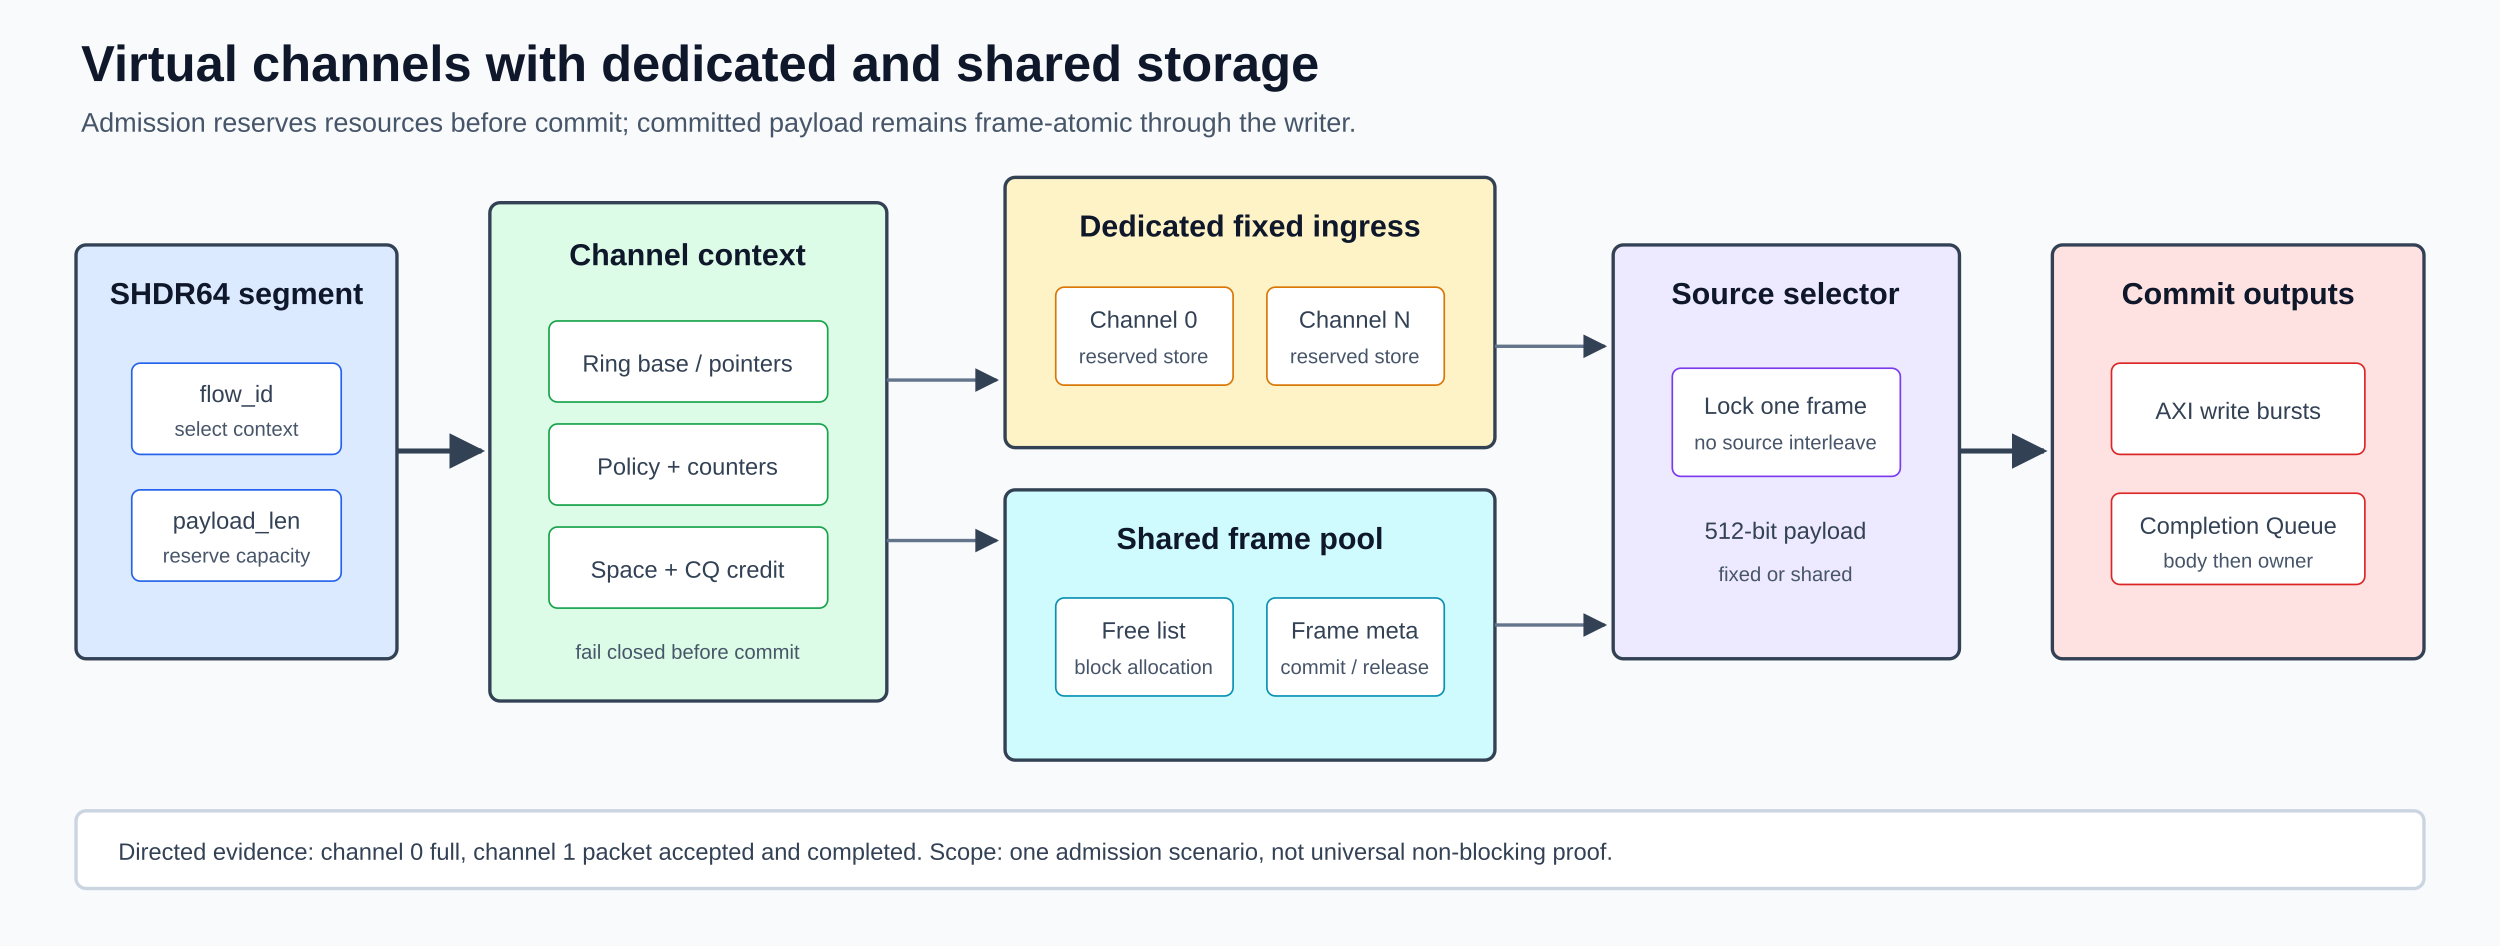
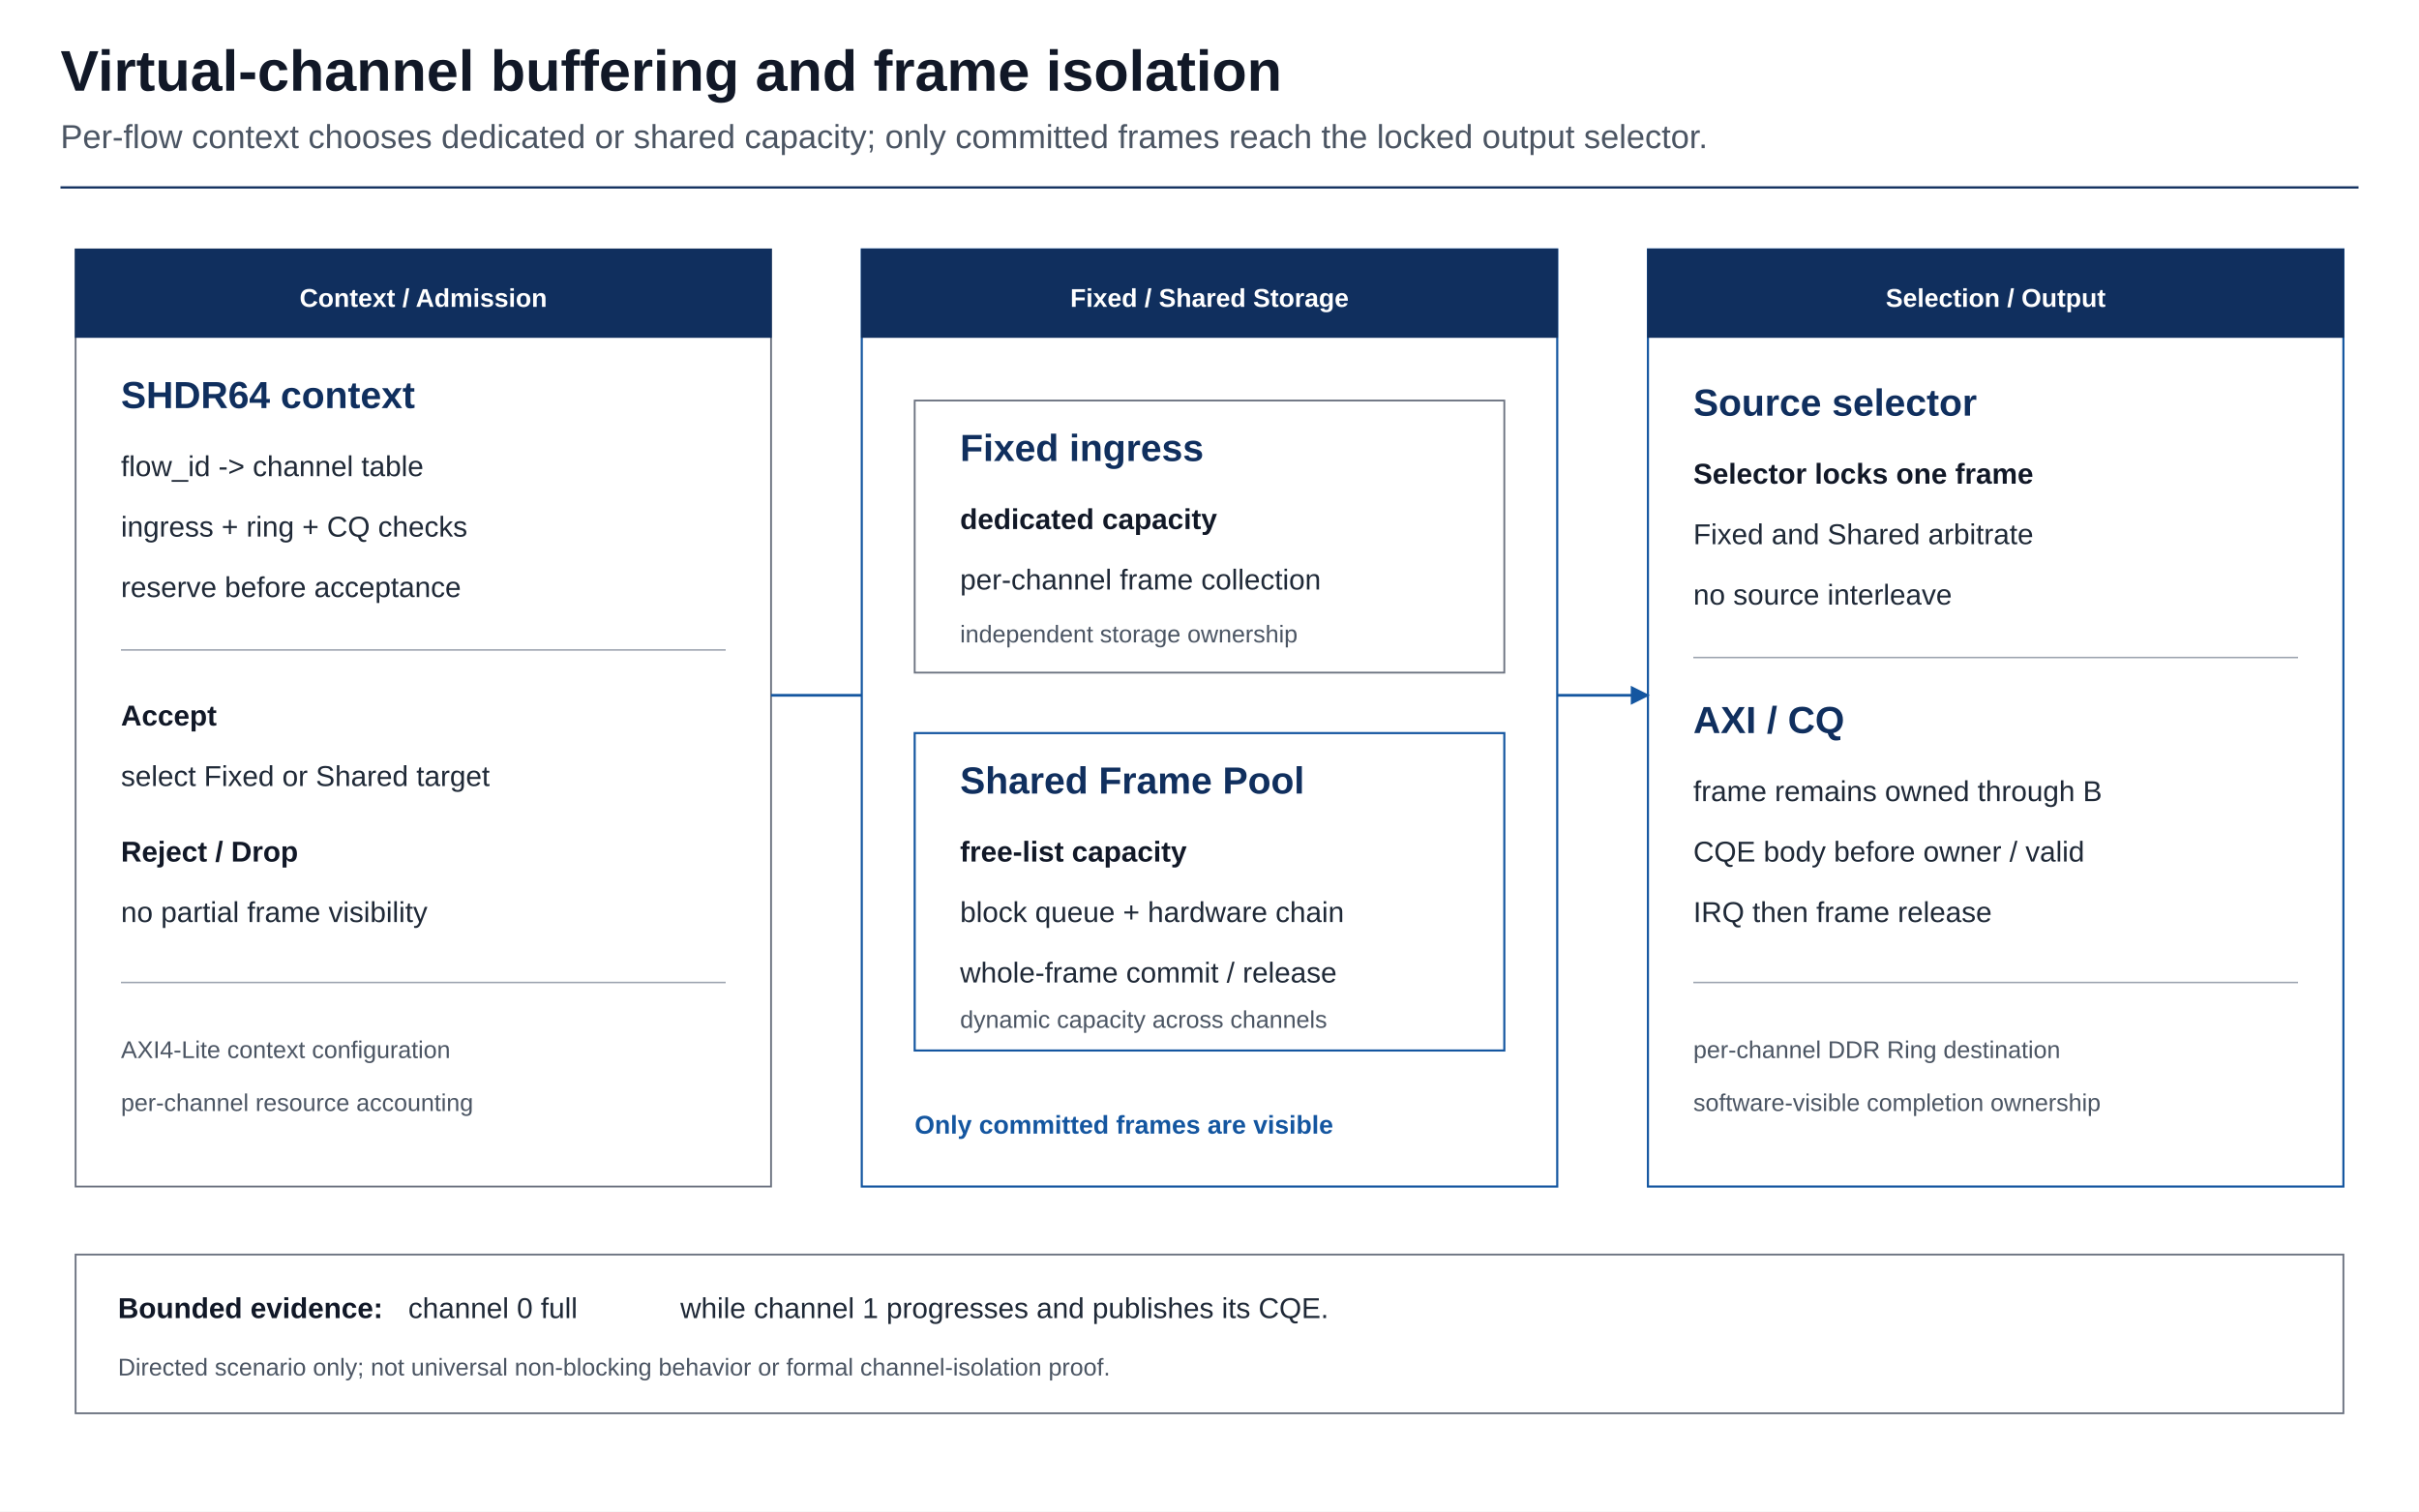
- <svg xmlns="http://www.w3.org/2000/svg" width="1480" height="560" viewBox="0 0 1480 560" role="img" aria-labelledby="title desc">
+ <svg xmlns="http://www.w3.org/2000/svg" width="1600" height="1000" viewBox="0 0 1600 1000" preserveAspectRatio="xMidYMid meet" role="img" aria-labelledby="title desc" data-theme-contract="mrtc-engineering-report">
  <defs>
-     <marker id="arrow2" viewBox="0 0 10 10" refX="9" refY="5" markerWidth="7" markerHeight="7" orient="auto">
-       <path d="M0 0 L10 5 L0 10 z" fill="#334155" />
+     <marker id="arrow" viewBox="0 0 10 10" refX="9" refY="5" markerWidth="7" markerHeight="7" orient="auto">
+       <path d="M0 0 L10 5 L0 10 z" fill="#6b7280" />
    </marker>
-     <style>
-       .title{font:700 30px Arial,sans-serif;fill:#0f172a}.subtitle{font:400 16px Arial,sans-serif;fill:#475569}.heading{font:700 18px Arial,sans-serif;fill:#0f172a}.body{font:400 14px Arial,sans-serif;fill:#334155}.tiny{font:400 12px Arial,sans-serif;fill:#475569}.box{stroke:#334155;stroke-width:2}.flow{stroke:#334155;stroke-width:3;fill:none;marker-end:url(#arrow2)}.thin{stroke:#64748b;stroke-width:2;fill:none;marker-end:url(#arrow2)}
-     </style>
+     <marker id="arrow-blue" viewBox="0 0 10 10" refX="9" refY="5" markerWidth="7" markerHeight="7" orient="auto">
+       <path d="M0 0 L10 5 L0 10 z" fill="#1456a0" />
+     </marker>
  </defs>
-   <rect width="1480" height="560" fill="#f8fafc" />
-   <text x="48" y="48" class="title">Virtual channels with dedicated and shared storage</text>
-   <text x="48" y="78" class="subtitle">Admission reserves resources before commit; committed payload remains frame-atomic through the writer.</text>
-   <rect x="45" y="145" width="190" height="245" rx="6" class="box" fill="#dbeafe" />
-   <text x="140" y="180" text-anchor="middle" class="heading">SHDR64 segment</text>
-   <rect x="78" y="215" width="124" height="54" rx="5" fill="#fff" stroke="#2563eb" />
-   <text x="140" y="238" text-anchor="middle" class="body">flow_id</text>
-   <text x="140" y="258" text-anchor="middle" class="tiny">select context</text>
-   <rect x="78" y="290" width="124" height="54" rx="5" fill="#fff" stroke="#2563eb" />
-   <text x="140" y="313" text-anchor="middle" class="body">payload_len</text>
-   <text x="140" y="333" text-anchor="middle" class="tiny">reserve capacity</text>
-   <path d="M235 267 H285" class="flow" />
-   <rect x="290" y="120" width="235" height="295" rx="6" class="box" fill="#dcfce7" />
-   <text x="407" y="157" text-anchor="middle" class="heading">Channel context</text>
-   <rect x="325" y="190" width="165" height="48" rx="5" fill="#fff" stroke="#16a34a" />
-   <text x="407" y="220" text-anchor="middle" class="body">Ring base / pointers</text>
-   <rect x="325" y="251" width="165" height="48" rx="5" fill="#fff" stroke="#16a34a" />
-   <text x="407" y="281" text-anchor="middle" class="body">Policy + counters</text>
-   <rect x="325" y="312" width="165" height="48" rx="5" fill="#fff" stroke="#16a34a" />
-   <text x="407" y="342" text-anchor="middle" class="body">Space + CQ credit</text>
-   <text x="407" y="390" text-anchor="middle" class="tiny">fail closed before commit</text>
-   <path d="M525 225 H590" class="thin" />
-   <path d="M525 320 H590" class="thin" />
-   <rect x="595" y="105" width="290" height="160" rx="6" class="box" fill="#fef3c7" />
-   <text x="740" y="140" text-anchor="middle" class="heading">Dedicated fixed ingress</text>
-   <rect x="625" y="170" width="105" height="58" rx="5" fill="#fff" stroke="#d97706" />
-   <text x="677" y="194" text-anchor="middle" class="body">Channel 0</text>
-   <text x="677" y="215" text-anchor="middle" class="tiny">reserved store</text>
-   <rect x="750" y="170" width="105" height="58" rx="5" fill="#fff" stroke="#d97706" />
-   <text x="802" y="194" text-anchor="middle" class="body">Channel N</text>
-   <text x="802" y="215" text-anchor="middle" class="tiny">reserved store</text>
-   <rect x="595" y="290" width="290" height="160" rx="6" class="box" fill="#cffafe" />
-   <text x="740" y="325" text-anchor="middle" class="heading">Shared frame pool</text>
-   <rect x="625" y="354" width="105" height="58" rx="5" fill="#fff" stroke="#0891b2" />
-   <text x="677" y="378" text-anchor="middle" class="body">Free list</text>
-   <text x="677" y="399" text-anchor="middle" class="tiny">block allocation</text>
-   <rect x="750" y="354" width="105" height="58" rx="5" fill="#fff" stroke="#0891b2" />
-   <text x="802" y="378" text-anchor="middle" class="body">Frame meta</text>
-   <text x="802" y="399" text-anchor="middle" class="tiny">commit / release</text>
-   <path d="M885 205 H950" class="thin" />
-   <path d="M885 370 H950" class="thin" />
-   <rect x="955" y="145" width="205" height="245" rx="6" class="box" fill="#ede9fe" />
-   <text x="1057" y="180" text-anchor="middle" class="heading">Source selector</text>
-   <rect x="990" y="218" width="135" height="64" rx="5" fill="#fff" stroke="#7c3aed" />
-   <text x="1057" y="245" text-anchor="middle" class="body">Lock one frame</text>
-   <text x="1057" y="266" text-anchor="middle" class="tiny">no source interleave</text>
-   <text x="1057" y="319" text-anchor="middle" class="body">512-bit payload</text>
-   <text x="1057" y="344" text-anchor="middle" class="tiny">fixed or shared</text>
-   <path d="M1160 267 H1210" class="flow" />
-   <rect x="1215" y="145" width="220" height="245" rx="6" class="box" fill="#fee2e2" />
-   <text x="1325" y="180" text-anchor="middle" class="heading">Commit outputs</text>
-   <rect x="1250" y="215" width="150" height="54" rx="5" fill="#fff" stroke="#dc2626" />
-   <text x="1325" y="248" text-anchor="middle" class="body">AXI write bursts</text>
-   <rect x="1250" y="292" width="150" height="54" rx="5" fill="#fff" stroke="#dc2626" />
-   <text x="1325" y="316" text-anchor="middle" class="body">Completion Queue</text>
-   <text x="1325" y="336" text-anchor="middle" class="tiny">body then owner</text>
-   <rect x="45" y="480" width="1390" height="46" rx="6" fill="#fff" stroke="#cbd5e1" stroke-width="2" />
-   <text x="70" y="509" class="body">Directed evidence: channel 0 full, channel 1 packet accepted and completed. Scope: one admission scenario, not universal non-blocking proof.</text>
+   <style>.title{font:700 38px Arial,Helvetica,sans-serif;fill:#111827}
+     .subtitle{font:400 22px Arial,Helvetica,sans-serif;fill:#4b5563}
+     .panel-title{font:700 25px Arial,Helvetica,sans-serif;fill:#102f5e}
+     .section{font:700 22px Arial,Helvetica,sans-serif;fill:#111827}
+     .body{font:400 19px Arial,Helvetica,sans-serif;fill:#1f2937}
+     .body-bold{font:700 19px Arial,Helvetica,sans-serif;fill:#111827}
+     .metric{font:700 23px Arial,Helvetica,sans-serif;fill:#1456a0}
+     .small{font:400 16px Arial,Helvetica,sans-serif;fill:#4b5563}
+     .foot{font:400 17px Arial,Helvetica,sans-serif;fill:#374151}
+     .table-head{font:700 17px Arial,Helvetica,sans-serif;fill:#ffffff}
+     .table-header{font:700 16px Arial,Helvetica,sans-serif;fill:#111827}
+     .table{font:400 17px Arial,Helvetica,sans-serif;fill:#1f2937}
+     .table-strong{font:700 17px Arial,Helvetica,sans-serif;fill:#1456a0}
+     .rule{stroke:#102f5e;stroke-width:1.5}
+     .thin{stroke:#9ca3af;stroke-width:1}
+     .box{fill:#ffffff;stroke:#6b7280;stroke-width:1.2}
+     .box-blue{fill:#ffffff;stroke:#1456a0;stroke-width:1.4}
+     .panel-header{fill:#102f5e;stroke:#102f5e;stroke-width:1}
+     .flow{fill:none;stroke:#6b7280;stroke-width:1.5;marker-end:url(#arrow)}
+     .flow-blue{fill:none;stroke:#1456a0;stroke-width:1.8;marker-end:url(#arrow-blue)}
+     .flow-return{fill:none;stroke:#1456a0;stroke-width:1.8;marker-end:url(#arrow-blue)}
+     .boundary{fill:none;stroke:#8b9199;stroke-width:1.5;stroke-dasharray:8 6}
+     .orange{fill:#b45309}
+     .green{fill:#047857}</style>
+   <rect width="1600" height="1000" fill="#ffffff" />
+   <g data-layout-region="page-header">
+     <rect data-layout-box="true" x="30" y="18" width="1540" height="112" fill="none" stroke="none" />
+     <text x="40" y="60" class="title">Virtual-channel buffering and frame isolation</text>
+     <text x="40" y="98" class="subtitle">Per-flow context chooses dedicated or shared capacity; only committed frames reach the locked output selector.</text>
+     <line x1="40" y1="124" x2="1560" y2="124" class="rule" />
+   </g>
+   <g data-layout-region="virtual-context">
+     <rect data-layout-box="true" x="50" y="165" width="460" height="620" class="box" />
+     <rect x="50" y="165" width="460" height="58" class="panel-header" />
+     <text x="280" y="203" text-anchor="middle" class="table-head">Context / Admission</text>
+     <text x="80" y="270" class="panel-title">SHDR64 context</text>
+     <text x="80" y="315" class="body">flow_id -&gt; channel table</text>
+     <text x="80" y="355" class="body">ingress + ring + CQ checks</text>
+     <text x="80" y="395" class="body">reserve before acceptance</text>
+     <line x1="80" y1="430" x2="480" y2="430" class="thin" />
+     <text x="80" y="480" class="body-bold">Accept</text>
+     <text x="80" y="520" class="body">select Fixed or Shared target</text>
+     <text x="80" y="570" class="body-bold">Reject / Drop</text>
+     <text x="80" y="610" class="body">no partial frame visibility</text>
+     <line x1="80" y1="650" x2="480" y2="650" class="thin" />
+     <text x="80" y="700" class="small">AXI4-Lite context configuration</text>
+     <text x="80" y="735" class="small">per-channel resource accounting</text>
+   </g>
+   <g data-layout-region="virtual-storage">
+     <rect data-layout-box="true" x="570" y="165" width="460" height="620" class="box-blue" />
+     <rect x="570" y="165" width="460" height="58" class="panel-header" />
+     <text x="800" y="203" text-anchor="middle" class="table-head">Fixed / Shared Storage</text>
+     <rect x="605" y="265" width="390" height="180" class="box" />
+     <text x="635" y="305" class="panel-title">Fixed ingress</text>
+     <text x="635" y="350" class="body-bold">dedicated capacity</text>
+     <text x="635" y="390" class="body">per-channel frame collection</text>
+     <text x="635" y="425" class="small">independent storage ownership</text>
+     <rect x="605" y="485" width="390" height="210" class="box-blue" />
+     <text x="635" y="525" class="panel-title">Shared Frame Pool</text>
+     <text x="635" y="570" class="body-bold">free-list capacity</text>
+     <text x="635" y="610" class="body">block queue + hardware chain</text>
+     <text x="635" y="650" class="body">whole-frame commit / release</text>
+     <text x="635" y="680" class="small">dynamic capacity across channels</text>
+     <text x="605" y="750" class="table-strong">Only committed frames are visible</text>
+   </g>
+   <g data-layout-region="virtual-selector">
+     <rect data-layout-box="true" x="1090" y="165" width="460" height="620" class="box-blue" />
+     <rect x="1090" y="165" width="460" height="58" class="panel-header" />
+     <text x="1320" y="203" text-anchor="middle" class="table-head">Selection / Output</text>
+     <text x="1120" y="275" class="panel-title">Source selector</text>
+     <text x="1120" y="320" class="body-bold">Selector locks one frame</text>
+     <text x="1120" y="360" class="body">Fixed and Shared arbitrate</text>
+     <text x="1120" y="400" class="body">no source interleave</text>
+     <line x1="1120" y1="435" x2="1520" y2="435" class="thin" />
+     <text x="1120" y="485" class="panel-title">AXI / CQ</text>
+     <text x="1120" y="530" class="body">frame remains owned through B</text>
+     <text x="1120" y="570" class="body">CQE body before owner / valid</text>
+     <text x="1120" y="610" class="body">IRQ then frame release</text>
+     <line x1="1120" y1="650" x2="1520" y2="650" class="thin" />
+     <text x="1120" y="700" class="small">per-channel DDR Ring destination</text>
+     <text x="1120" y="735" class="small">software-visible completion ownership</text>
+   </g>
+   <path d="M510 460 H570 M1030 460 H1090" class="flow-blue" />
+   <g data-layout-region="virtual-caveat">
+     <rect data-layout-box="true" x="50" y="830" width="1500" height="105" class="box" />
+     <text x="78" y="872" class="body-bold">Bounded evidence:</text>
+     <text x="270" y="872" class="body">channel 0 full</text>
+     <text x="450" y="872" class="body">while channel 1 progresses and publishes its CQE.</text>
+     <text x="78" y="910" class="small">Directed scenario only; not universal non-blocking behavior or formal channel-isolation proof.</text>
+   </g>
</svg>
